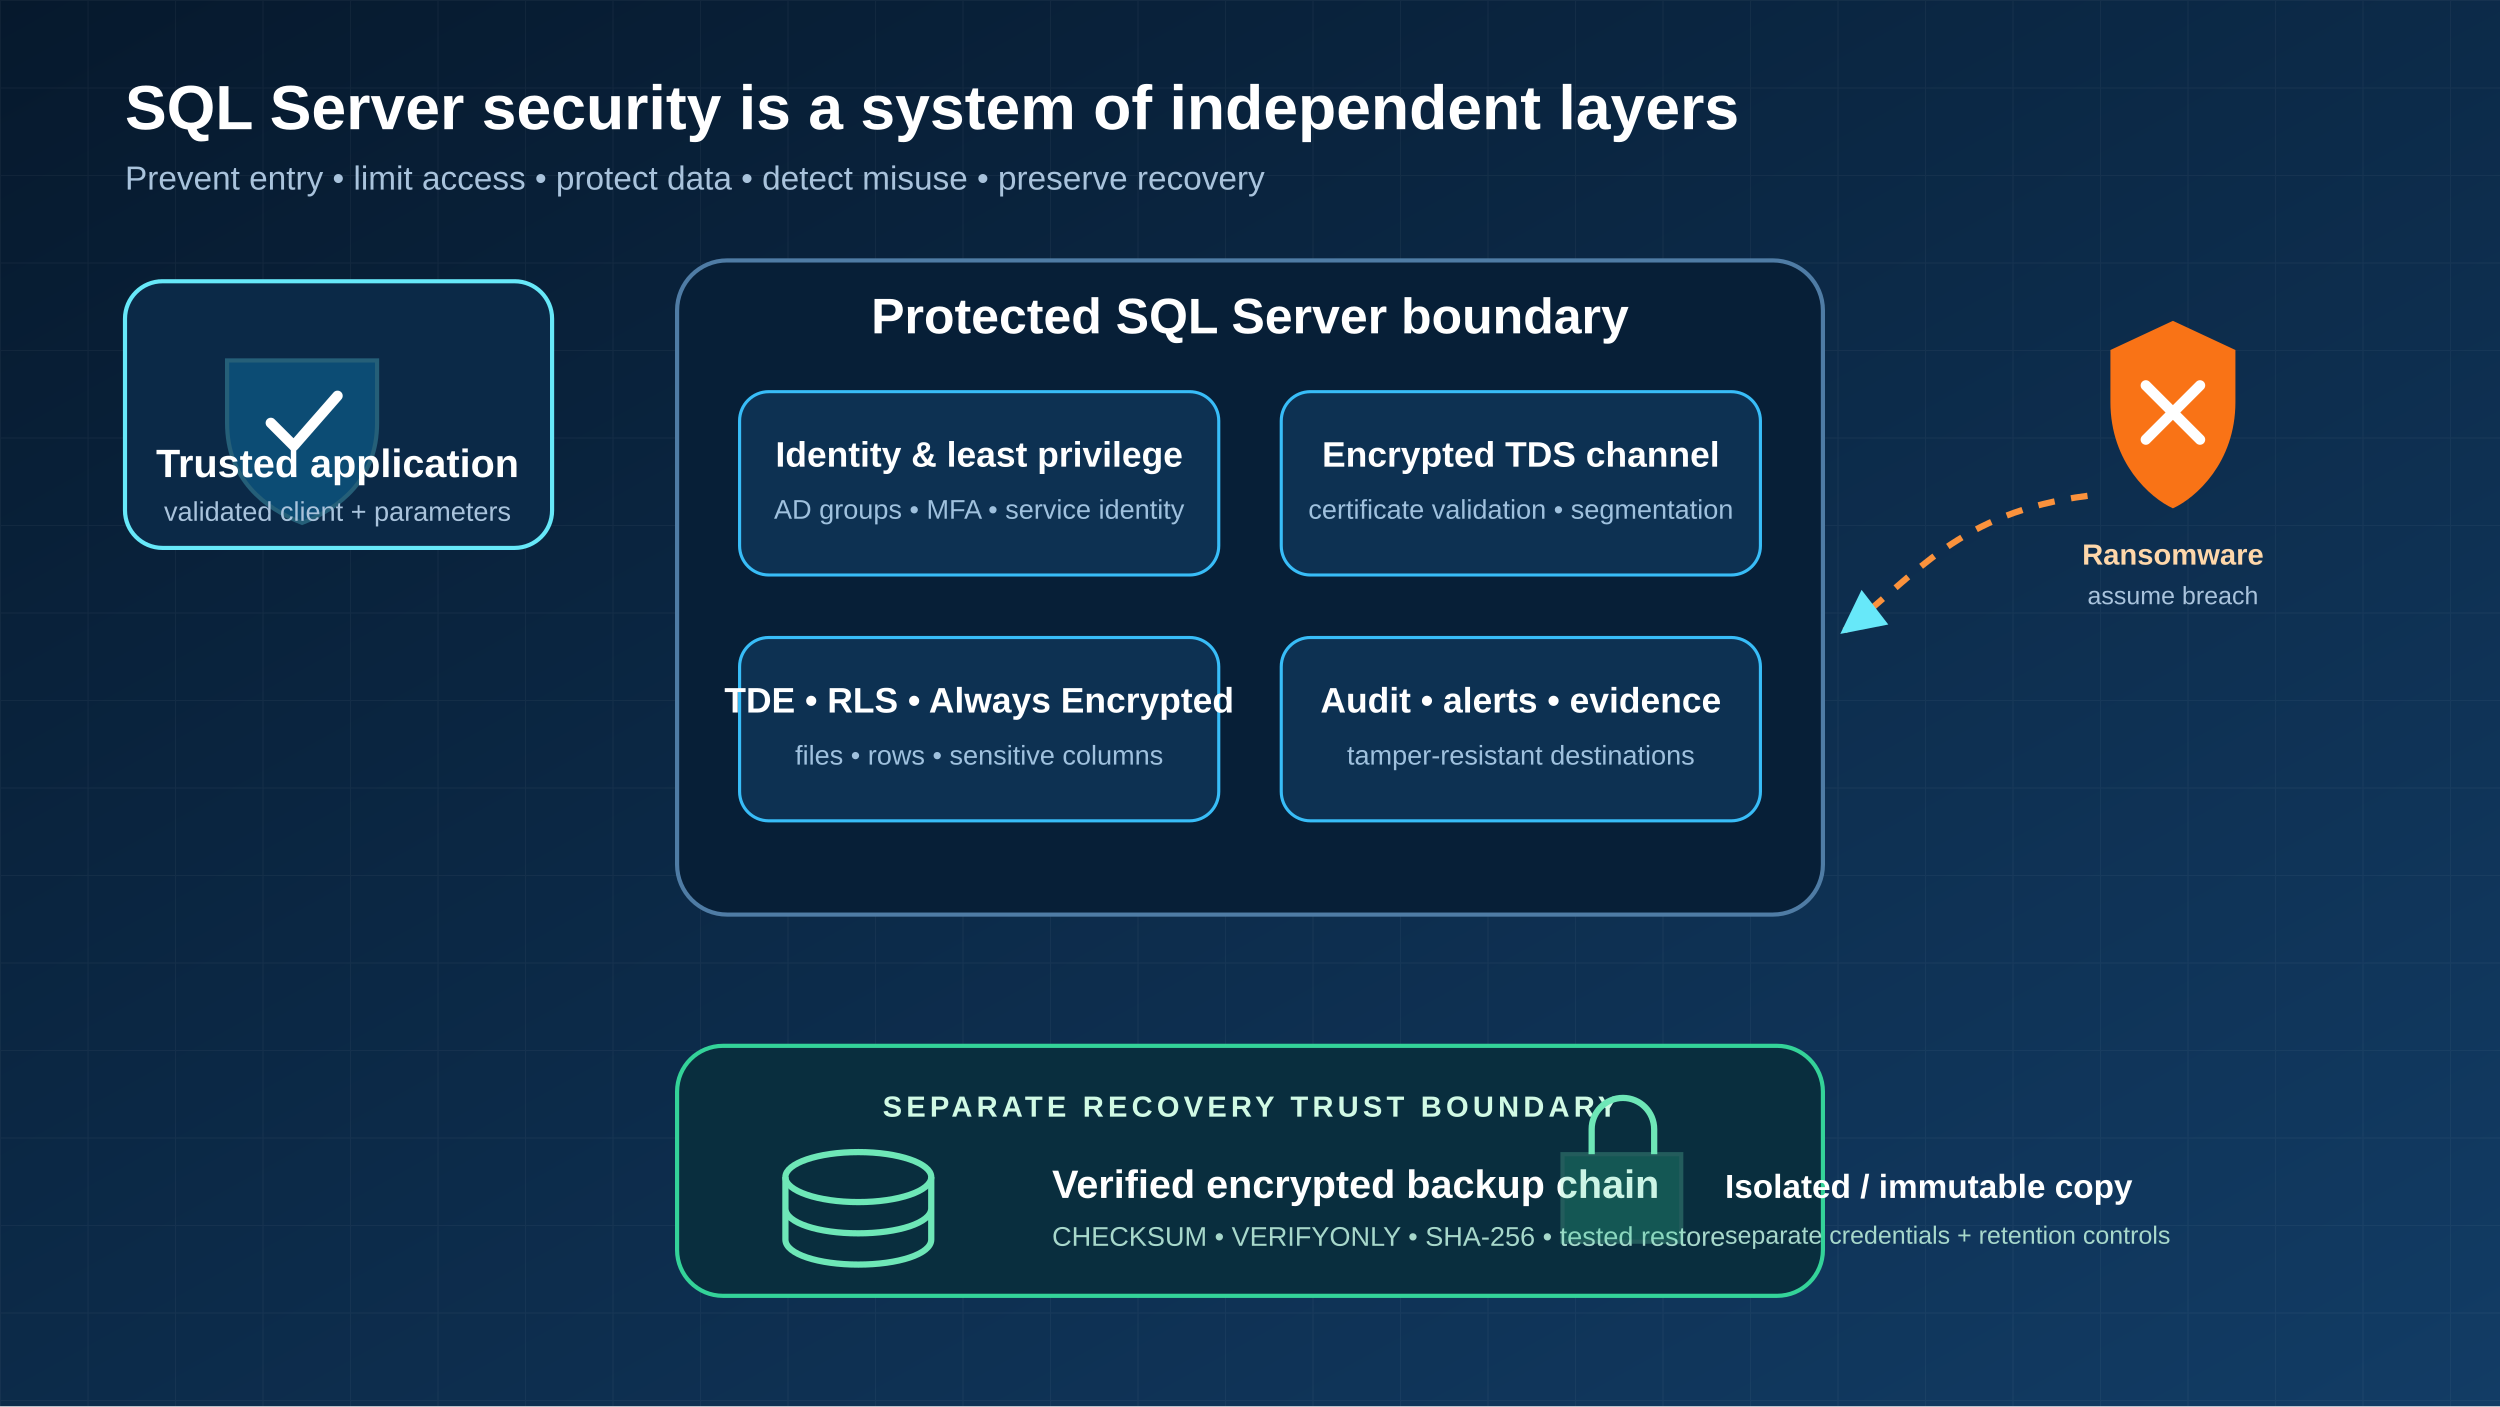
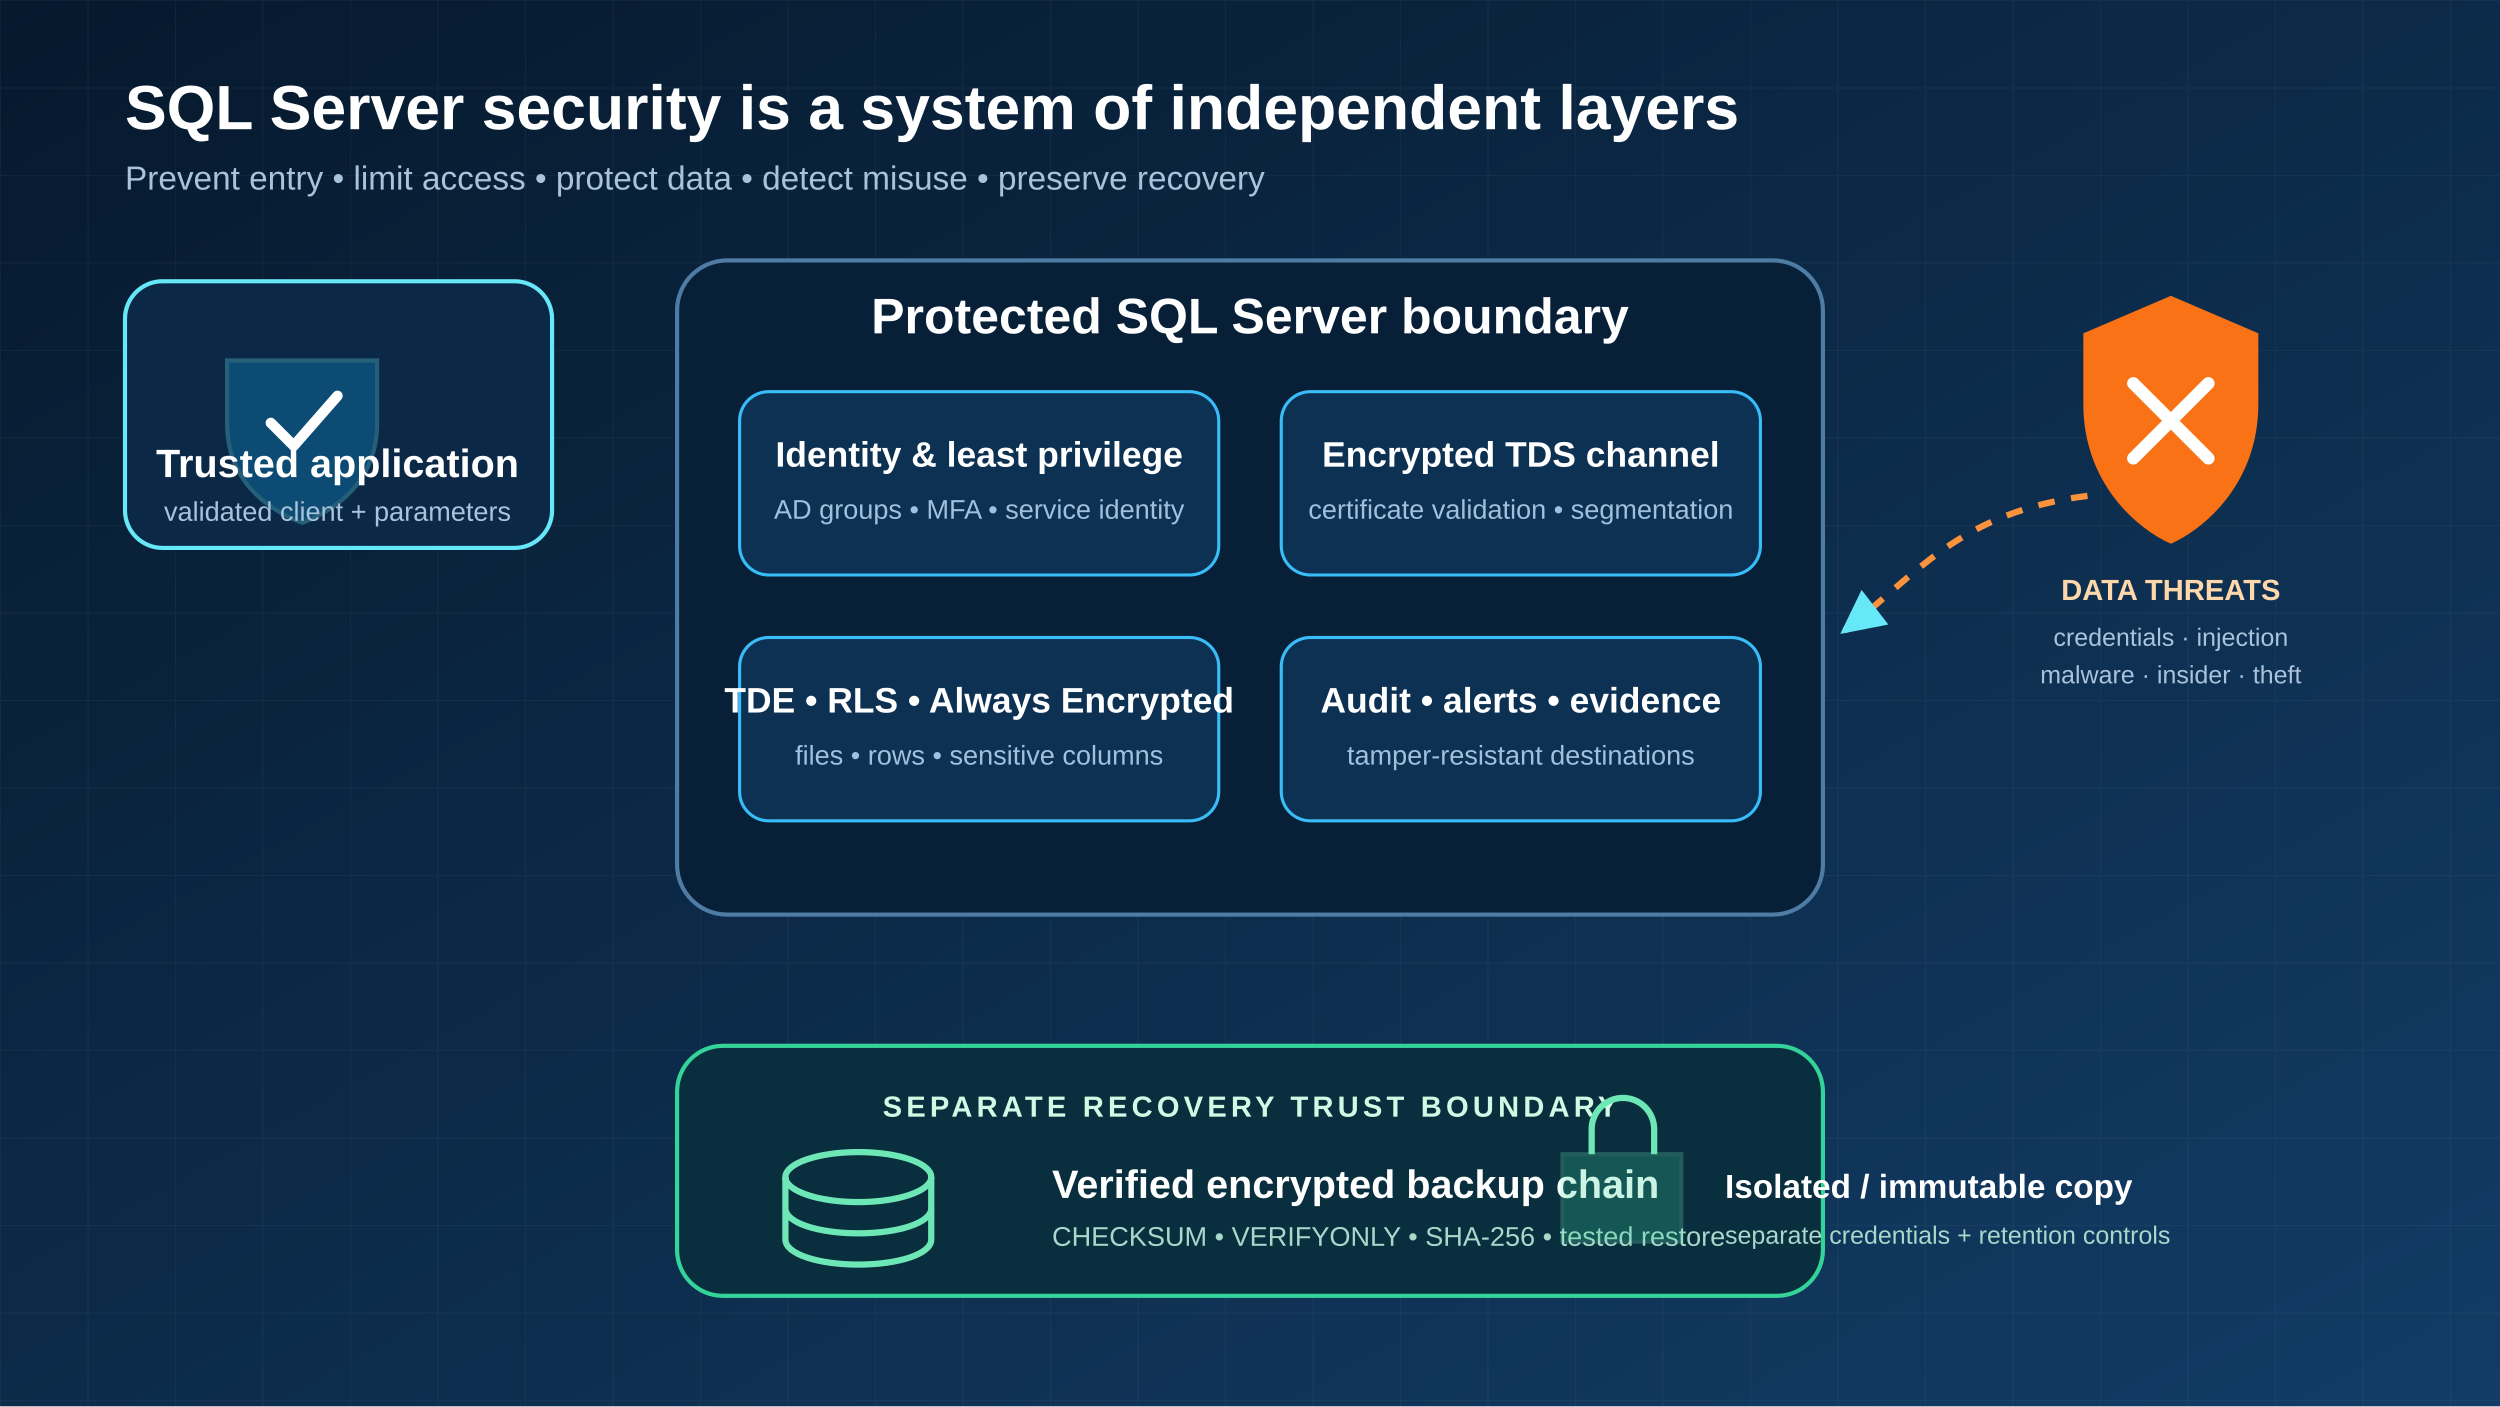
<svg xmlns="http://www.w3.org/2000/svg" viewBox="0 0 1200 675" role="img" aria-labelledby="title desc">
  <defs>
    <linearGradient id="bg" x1="0" y1="0" x2="1" y2="1">
      <stop stop-color="#06192d" />
      <stop offset="1" stop-color="#123c65" />
    </linearGradient>
    <linearGradient id="safe" x1="0" y1="0" x2="1" y2="0">
      <stop stop-color="#38bdf8" />
      <stop offset="1" stop-color="#34d399" />
    </linearGradient>
    <filter id="glow">
      <feGaussianBlur stdDeviation="6" result="b" />
      <feMerge>
        <feMergeNode in="b" />
        <feMergeNode in="SourceGraphic" />
      </feMerge>
    </filter>
    <marker id="arrow" viewBox="0 0 10 10" refX="9" refY="5" markerWidth="7" markerHeight="7" orient="auto-start-reverse">
      <path d="M0 0 10 5 0 10Z" fill="#67e8f9" />
    </marker>
    <pattern id="grid" width="42" height="42" patternUnits="userSpaceOnUse">
      <path d="M42 0H0V42" fill="none" stroke="#fff" stroke-opacity=".04" />
    </pattern>
  </defs>
  <rect width="1200" height="675" fill="url(#bg)" />
  <rect width="1200" height="675" fill="url(#grid)" />
  <text x="60" y="62" fill="#fff" font-family="Segoe UI,Arial,sans-serif" font-size="30" font-weight="700">SQL Server security is a system of independent layers</text>
  <text x="60" y="91" fill="#a9c3dc" font-family="Segoe UI,Arial,sans-serif" font-size="16">Prevent entry • limit access • protect data • detect misuse • preserve recovery</text>
  <g font-family="Segoe UI,Arial,sans-serif">
    <rect x="60" y="135" width="205" height="128" rx="18" fill="#0b2947" stroke="#67e8f9" stroke-width="2" />
    <path d="M145 173h36v30c0 27-18 41-36 48-18-7-36-21-36-48v-30Z" fill="#0ea5e9" opacity=".28" stroke="#67e8f9" stroke-width="2" />
    <path d="m130 203 11 11 21-24" fill="none" stroke="#fff" stroke-width="5" stroke-linecap="round" stroke-linejoin="round" />
    <text x="162" y="229" fill="#fff" font-size="19" font-weight="700" text-anchor="middle">Trusted application</text>
    <text x="162" y="250" fill="#a9c3dc" font-size="13" text-anchor="middle">validated client + parameters</text>
    <rect x="325" y="125" width="550" height="314" rx="24" fill="#071f37" stroke="#4f7ca5" stroke-width="2" />
    <text x="600" y="160" fill="#fff" font-size="24" font-weight="700" text-anchor="middle">Protected SQL Server boundary</text>
    <g fill="#0d3152" stroke="#38bdf8" stroke-width="1.5">
      <rect x="355" y="188" width="230" height="88" rx="14" />
      <rect x="615" y="188" width="230" height="88" rx="14" />
      <rect x="355" y="306" width="230" height="88" rx="14" />
      <rect x="615" y="306" width="230" height="88" rx="14" />
    </g>
    <g fill="#fff" font-size="17" font-weight="700" text-anchor="middle">
      <text x="470" y="224">Identity &amp; least privilege</text>
      <text x="730" y="224">Encrypted TDS channel</text>
      <text x="470" y="342">TDE • RLS • Always Encrypted</text>
      <text x="730" y="342">Audit • alerts • evidence</text>
    </g>
    <g fill="#9fc1de" font-size="13" text-anchor="middle">
      <text x="470" y="249">AD groups • MFA • service identity</text>
      <text x="730" y="249">certificate validation • segmentation</text>
      <text x="470" y="367">files • rows • sensitive columns</text>
      <text x="730" y="367">tamper-resistant destinations</text>
    </g>
    <path d="M265 199H325" stroke="#67e8f9" stroke-width="4" marker-end="url(#arrow)" filter="url(#glow)" />
    <path d="M600 439v62" stroke="#67e8f9" stroke-width="4" marker-end="url(#arrow)" filter="url(#glow)" />
    <rect x="325" y="502" width="550" height="120" rx="22" fill="#092e3e" stroke="#34d399" stroke-width="2" />
    <text x="600" y="536" fill="#d1fae5" font-size="14" font-weight="700" text-anchor="middle" letter-spacing="2">SEPARATE RECOVERY TRUST BOUNDARY</text>
    <g transform="translate(370 552)" fill="none" stroke="#6ee7b7" stroke-width="3">
      <ellipse cx="42" cy="13" rx="35" ry="12" />
      <path d="M7 13v30c0 7 16 12 35 12s35-5 35-12V13M7 28c0 7 16 12 35 12s35-5 35-12" />
    </g>
    <text x="505" y="575" fill="#fff" font-size="19" font-weight="700">Verified encrypted backup chain</text>
    <text x="505" y="598" fill="#a7d8cb" font-size="13">CHECKSUM • VERIFYONLY • SHA-256 • tested restore</text>
    <path d="M750 554h57v42h-57Z" fill="#34d399" opacity=".25" stroke="#6ee7b7" stroke-width="2" />
    <path d="M764 554v-12a15 15 0 0 1 30 0v12" fill="none" stroke="#6ee7b7" stroke-width="3" />
    <text x="828" y="575" fill="#fff" font-size="16" font-weight="700">Isolated / immutable copy</text>
    <text x="828" y="597" fill="#a7d8cb" font-size="12">separate credentials + retention controls</text>
  </g>
-   <g transform="translate(1013 154)" font-family="Segoe UI,Arial,sans-serif">
-     <path d="M30 0 60 14v25c0 29-19 46-30 51C19 85 0 68 0 39V14Z" fill="#f97316" />
-     <path d="m17 31 26 26M43 31 17 57" stroke="#fff" stroke-width="5" stroke-linecap="round" />
-     <text x="30" y="117" fill="#fed7aa" font-size="14" font-weight="700" text-anchor="middle">Ransomware</text>
-     <text x="30" y="136" fill="#a9c3dc" font-size="12" text-anchor="middle">assume breach</text>
+   <g transform="translate(1000 142)" font-family="Segoe UI,Arial,sans-serif">
+     <path d="M42 0 84 18v34c0 38-26 60-42 67C26 112 0 90 0 52V18Z" fill="#f97316" />
+     <path d="m24 42 36 36M60 42 24 78" stroke="#fff" stroke-width="6" stroke-linecap="round" />
+     <text x="42" y="146" fill="#fed7aa" font-size="14" font-weight="700" text-anchor="middle">DATA THREATS</text>
+     <text x="42" y="168" fill="#a9c3dc" font-size="12" text-anchor="middle">credentials · injection</text>
+     <text x="42" y="186" fill="#a9c3dc" font-size="12" text-anchor="middle">malware · insider · theft</text>
  </g>
  <path d="M1002 238c-62 8-82 38-117 65" fill="none" stroke="#fb923c" stroke-width="3" stroke-dasharray="8 8" marker-end="url(#arrow)" />
</svg>
